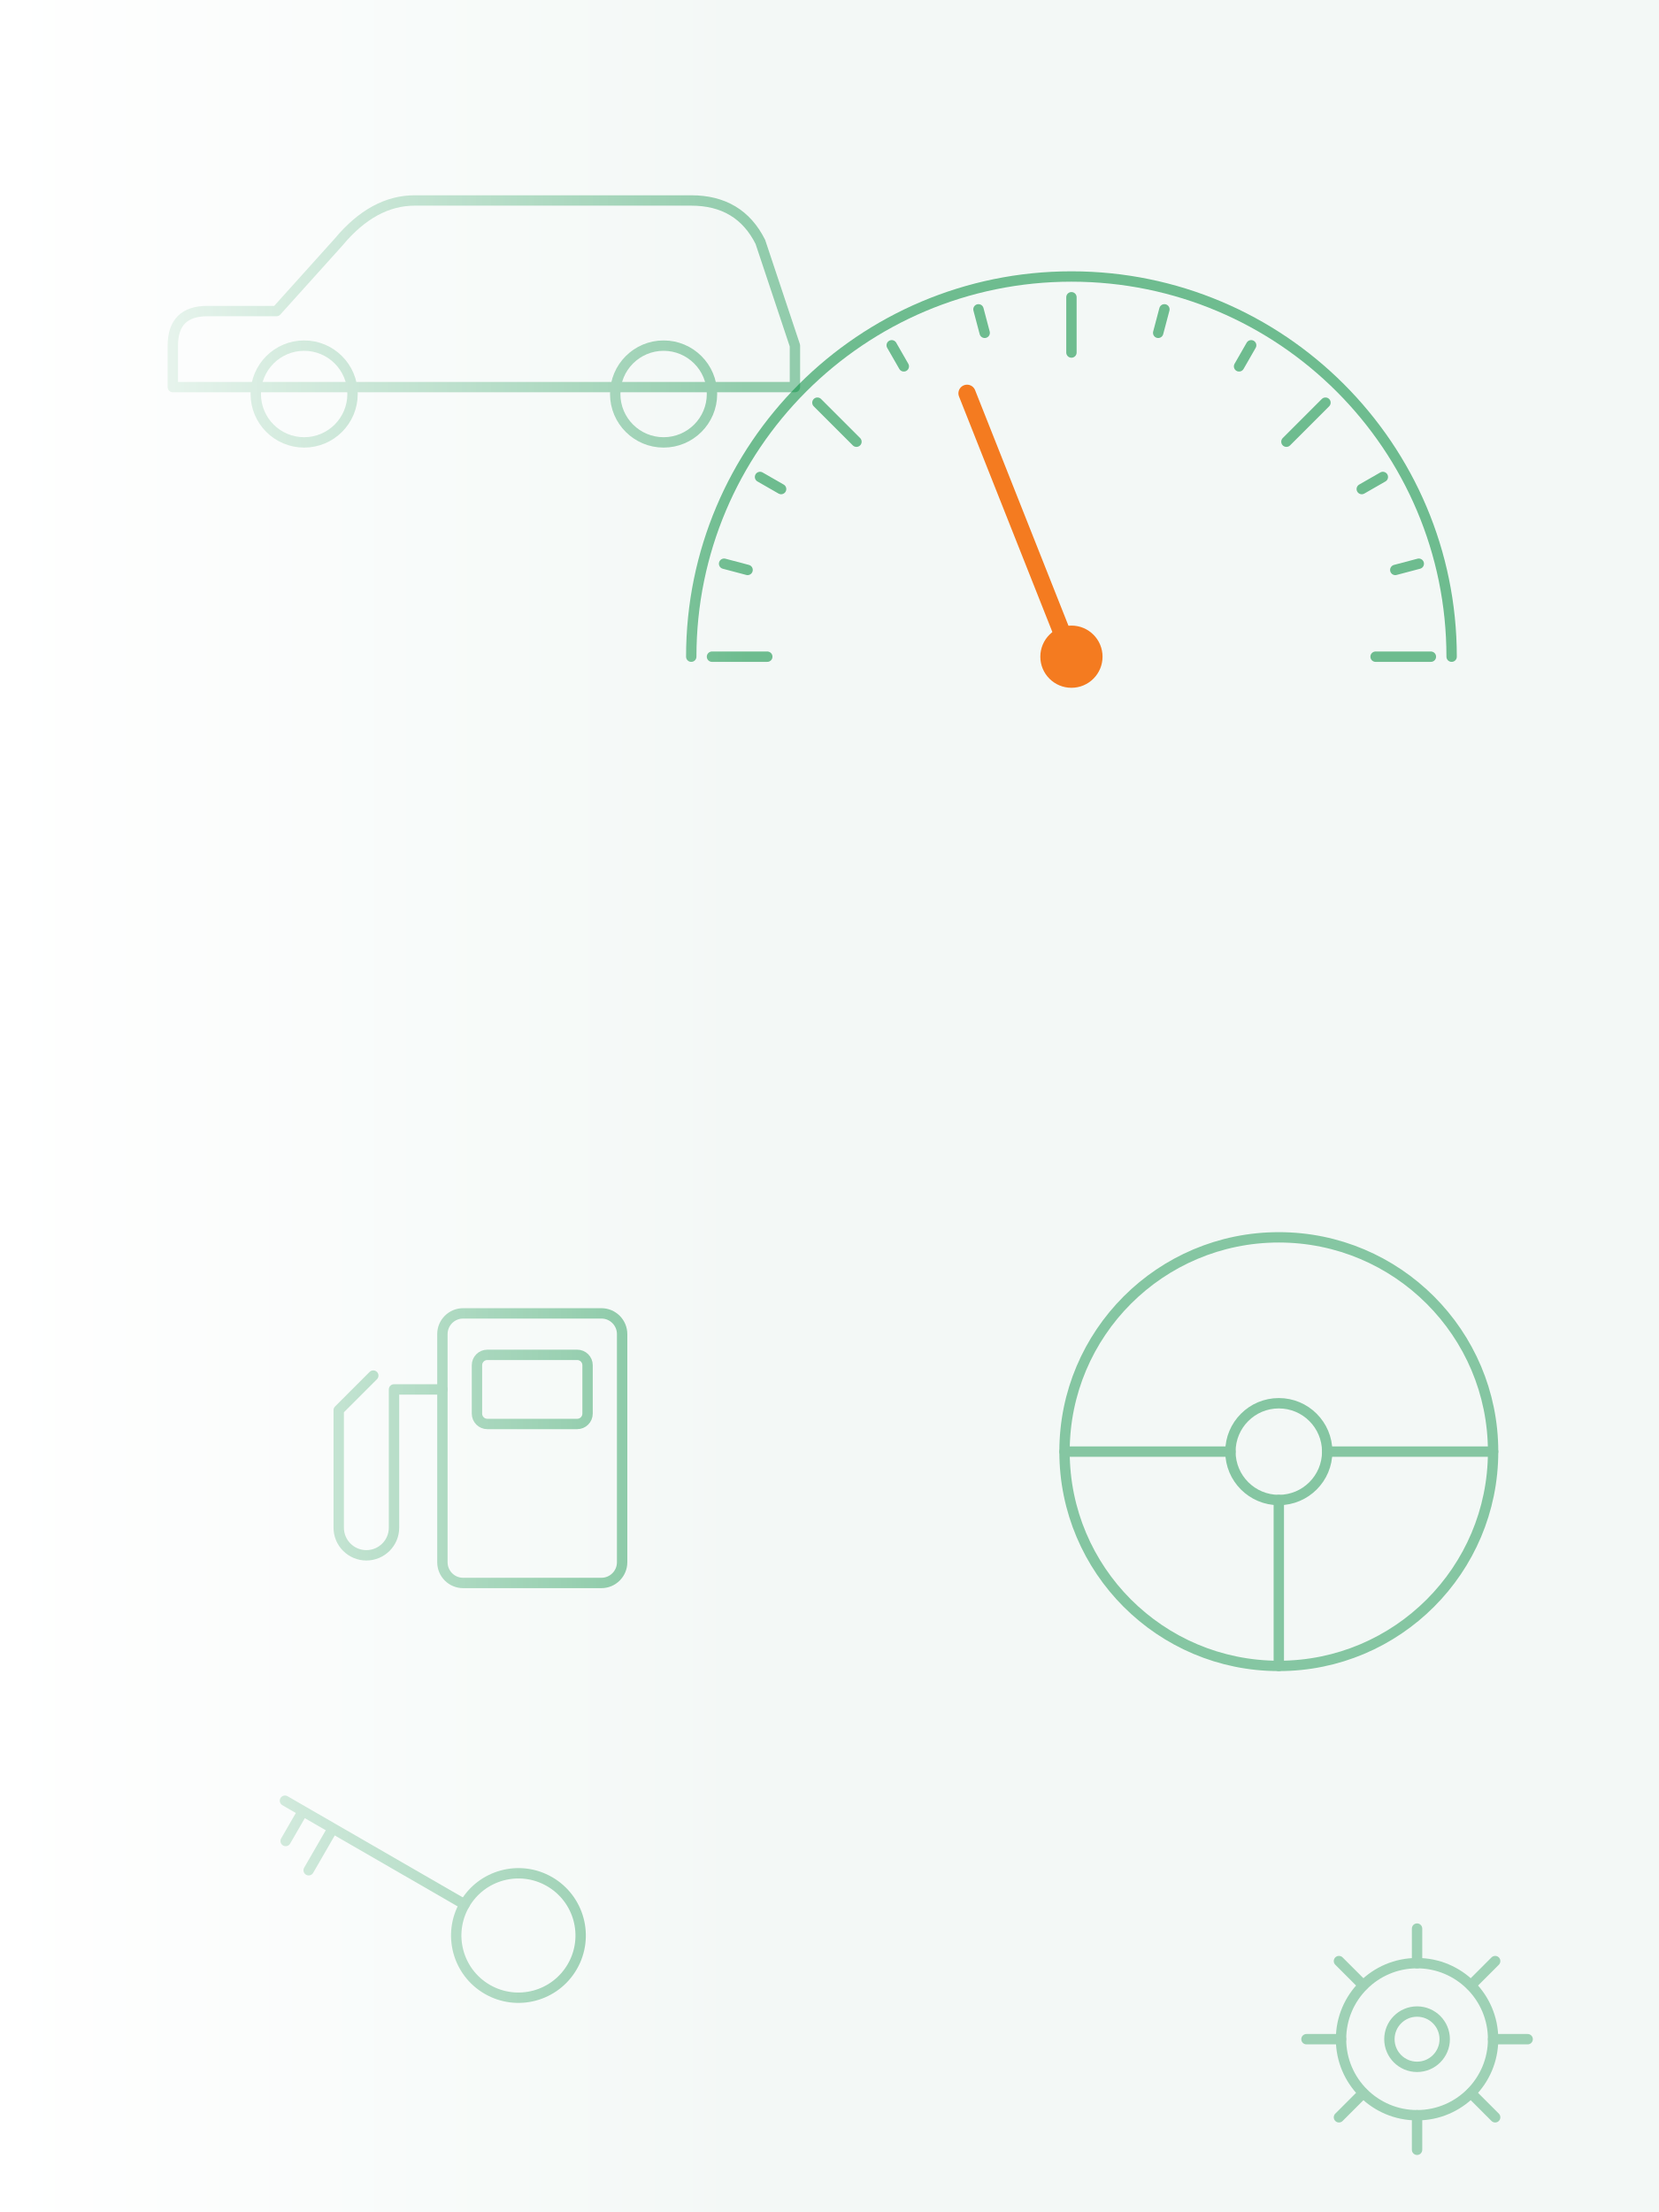
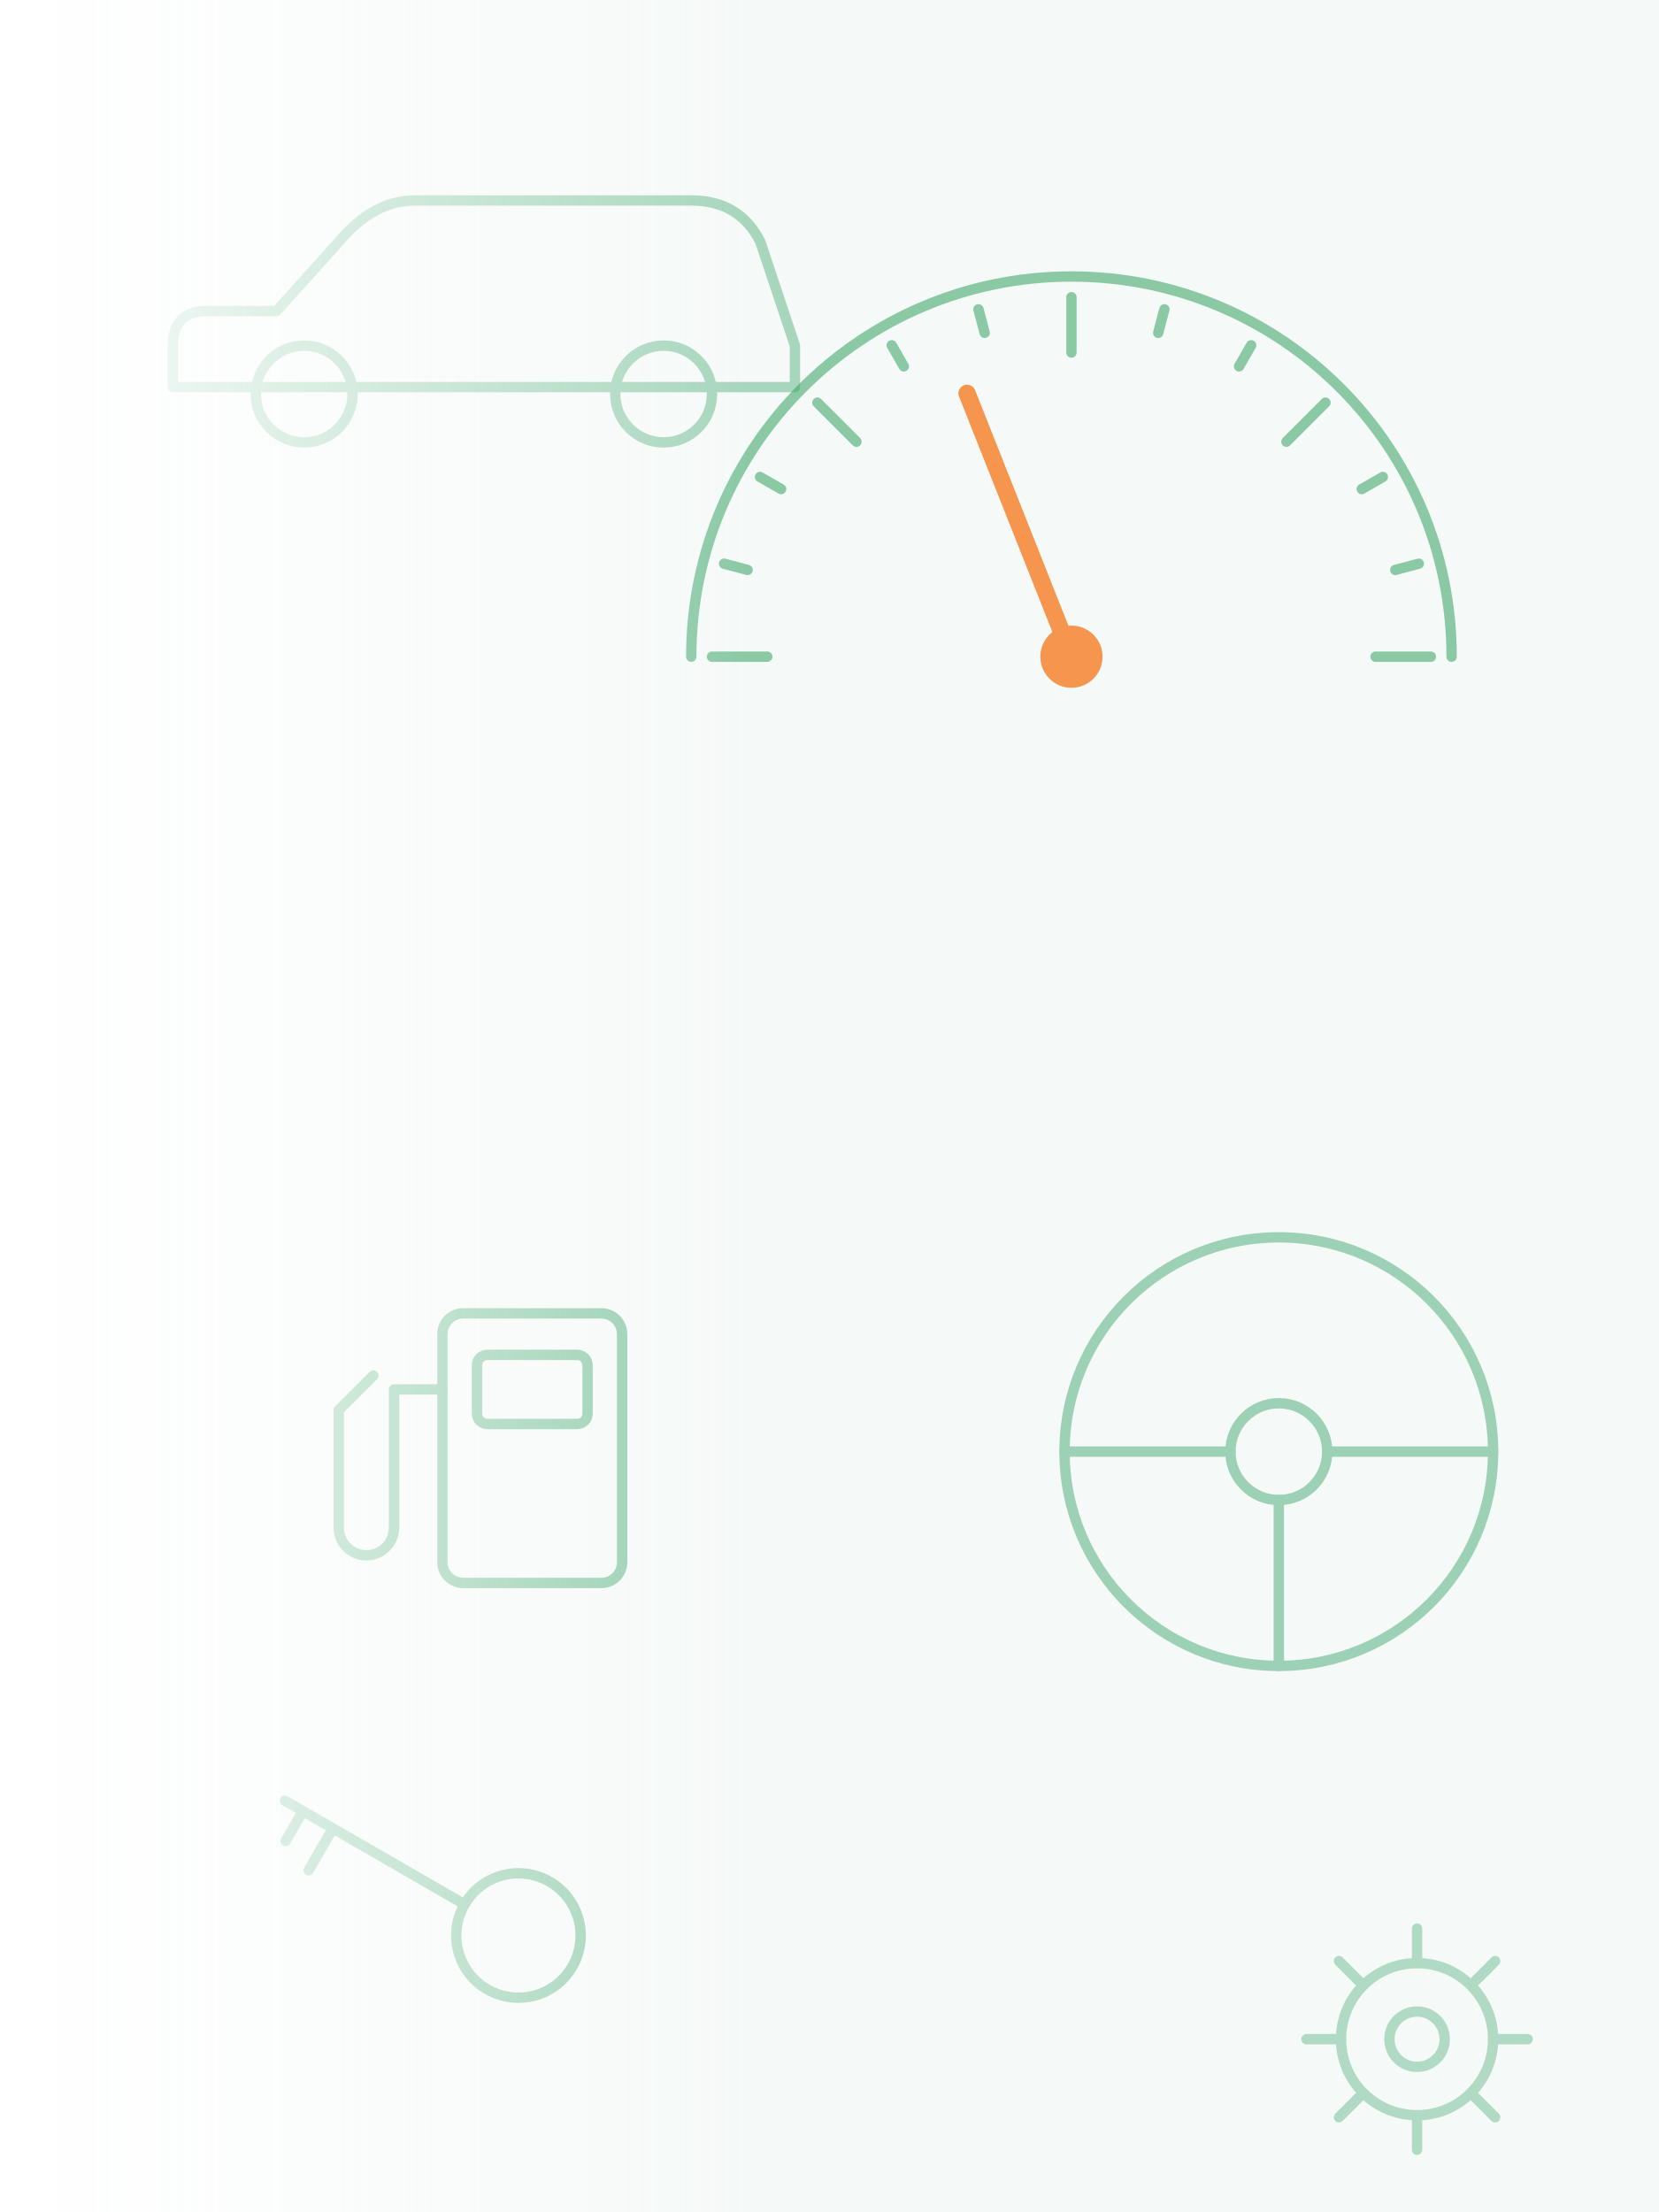
<svg xmlns="http://www.w3.org/2000/svg" viewBox="0 0 480 640" preserveAspectRatio="xMidYMid slice">
  <defs>
    <linearGradient id="f" x1="1" y1="0" x2="0" y2="0">
      <stop offset="0" stop-color="#fff" />
      <stop offset=".55" stop-color="#fff" />
      <stop offset="1" stop-color="#fff" stop-opacity="0" />
    </linearGradient>
    <mask id="m">
      <rect width="480" height="640" fill="url(#f)" />
    </mask>
  </defs>
-   <g mask="url(#m)">
+   <g mask="url(#m)" opacity="0.8">
    <g transform="translate(480,0) scale(-1,1)">
      <rect width="480" height="640" fill="#f3f8f6" />
      <path d="M 60 190 A 110 110 0 0 1 280 190" fill="none" stroke="#008A3B" stroke-width="3" stroke-linecap="round" stroke-linejoin="round" opacity=".55" />
      <line x1="66.0" y1="190.0" x2="82.0" y2="190.0" fill="none" stroke="#008A3B" stroke-width="3" stroke-linecap="round" stroke-linejoin="round" opacity=".55" />
      <line x1="69.5" y1="163.1" x2="76.3" y2="164.9" fill="none" stroke="#008A3B" stroke-width="3" stroke-linecap="round" stroke-linejoin="round" opacity=".55" />
      <line x1="79.9" y1="138.0" x2="86.0" y2="141.5" fill="none" stroke="#008A3B" stroke-width="3" stroke-linecap="round" stroke-linejoin="round" opacity=".55" />
      <line x1="96.5" y1="116.5" x2="107.8" y2="127.8" fill="none" stroke="#008A3B" stroke-width="3" stroke-linecap="round" stroke-linejoin="round" opacity=".55" />
      <line x1="118.0" y1="99.9" x2="121.5" y2="106.0" fill="none" stroke="#008A3B" stroke-width="3" stroke-linecap="round" stroke-linejoin="round" opacity=".55" />
      <line x1="143.1" y1="89.5" x2="144.9" y2="96.3" fill="none" stroke="#008A3B" stroke-width="3" stroke-linecap="round" stroke-linejoin="round" opacity=".55" />
      <line x1="170.0" y1="86.0" x2="170.0" y2="102.0" fill="none" stroke="#008A3B" stroke-width="3" stroke-linecap="round" stroke-linejoin="round" opacity=".55" />
      <line x1="196.9" y1="89.5" x2="195.1" y2="96.3" fill="none" stroke="#008A3B" stroke-width="3" stroke-linecap="round" stroke-linejoin="round" opacity=".55" />
      <line x1="222.0" y1="99.9" x2="218.5" y2="106.0" fill="none" stroke="#008A3B" stroke-width="3" stroke-linecap="round" stroke-linejoin="round" opacity=".55" />
      <line x1="243.5" y1="116.5" x2="232.2" y2="127.8" fill="none" stroke="#008A3B" stroke-width="3" stroke-linecap="round" stroke-linejoin="round" opacity=".55" />
      <line x1="260.1" y1="138.0" x2="254.0" y2="141.5" fill="none" stroke="#008A3B" stroke-width="3" stroke-linecap="round" stroke-linejoin="round" opacity=".55" />
      <line x1="270.5" y1="163.1" x2="263.7" y2="164.9" fill="none" stroke="#008A3B" stroke-width="3" stroke-linecap="round" stroke-linejoin="round" opacity=".55" />
      <line x1="274.0" y1="190.0" x2="258.0" y2="190.0" fill="none" stroke="#008A3B" stroke-width="3" stroke-linecap="round" stroke-linejoin="round" opacity=".55" />
      <line x1="170" y1="190" x2="200.2" y2="113.8" stroke="#F47B20" stroke-width="5" stroke-linecap="round" />
      <circle cx="170" cy="190" r="9" fill="#F47B20" />
      <g transform="translate(110,420)" opacity=".45">
        <circle r="62" fill="none" stroke="#008A3B" stroke-width="3" stroke-linecap="round" stroke-linejoin="round" />
        <circle r="14" fill="none" stroke="#008A3B" stroke-width="3" stroke-linecap="round" stroke-linejoin="round" />
        <path d="M -62 0 L -14 0 M 14 0 L 62 0 M 0 14 L 0 62" fill="none" stroke="#008A3B" stroke-width="3" stroke-linecap="round" stroke-linejoin="round" />
      </g>
      <g transform="translate(300,380)" opacity=".5">
        <rect x="0" y="0" width="52" height="78" rx="6" fill="none" stroke="#008A3B" stroke-width="3" stroke-linecap="round" stroke-linejoin="round" />
        <rect x="10" y="12" width="32" height="20" rx="3" fill="none" stroke="#008A3B" stroke-width="3" stroke-linecap="round" stroke-linejoin="round" />
        <path d="M52 22 h14 v40 a8 8 0 0 0 16 0 v-34 l-10 -10" fill="none" stroke="#008A3B" stroke-width="3" stroke-linecap="round" stroke-linejoin="round" />
      </g>
      <g transform="translate(330,560) rotate(-30)" opacity=".45">
        <circle r="18" fill="none" stroke="#008A3B" stroke-width="3" stroke-linecap="round" stroke-linejoin="round" />
        <path d="M18 0 H 78 M 62 0 v 14 M 72 0 v 10" fill="none" stroke="#008A3B" stroke-width="3" stroke-linecap="round" stroke-linejoin="round" />
      </g>
      <g transform="translate(70,590)" opacity=".35">
        <circle r="22" fill="none" stroke="#008A3B" stroke-width="3" stroke-linecap="round" stroke-linejoin="round" />
        <circle r="8" fill="none" stroke="#008A3B" stroke-width="3" stroke-linecap="round" stroke-linejoin="round" />
        <line x1="22.0" y1="0.0" x2="32.0" y2="0.0" fill="none" stroke="#008A3B" stroke-width="3" stroke-linecap="round" stroke-linejoin="round" />
        <line x1="15.6" y1="15.6" x2="22.6" y2="22.6" fill="none" stroke="#008A3B" stroke-width="3" stroke-linecap="round" stroke-linejoin="round" />
        <line x1="0.0" y1="22.0" x2="0.0" y2="32.0" fill="none" stroke="#008A3B" stroke-width="3" stroke-linecap="round" stroke-linejoin="round" />
        <line x1="-15.6" y1="15.6" x2="-22.6" y2="22.6" fill="none" stroke="#008A3B" stroke-width="3" stroke-linecap="round" stroke-linejoin="round" />
        <line x1="-22.0" y1="0.0" x2="-32.0" y2="0.0" fill="none" stroke="#008A3B" stroke-width="3" stroke-linecap="round" stroke-linejoin="round" />
        <line x1="-15.6" y1="-15.6" x2="-22.6" y2="-22.6" fill="none" stroke="#008A3B" stroke-width="3" stroke-linecap="round" stroke-linejoin="round" />
        <line x1="-0.0" y1="-22.0" x2="-0.0" y2="-32.0" fill="none" stroke="#008A3B" stroke-width="3" stroke-linecap="round" stroke-linejoin="round" />
        <line x1="15.6" y1="-15.6" x2="22.6" y2="-22.6" fill="none" stroke="#008A3B" stroke-width="3" stroke-linecap="round" stroke-linejoin="round" />
      </g>
      <g transform="translate(250,40)" opacity=".4">
        <path d="M0 60 L10 30 Q16 18 30 18 H110 Q122 18 132 30 L150 50 H170 Q180 50 180 60 V72 H0 Z" fill="none" stroke="#008A3B" stroke-width="3" stroke-linecap="round" stroke-linejoin="round" />
        <circle cx="38" cy="74" r="14" fill="none" stroke="#008A3B" stroke-width="3" stroke-linecap="round" stroke-linejoin="round" />
        <circle cx="142" cy="74" r="14" fill="none" stroke="#008A3B" stroke-width="3" stroke-linecap="round" stroke-linejoin="round" />
      </g>
    </g>
  </g>
</svg>
